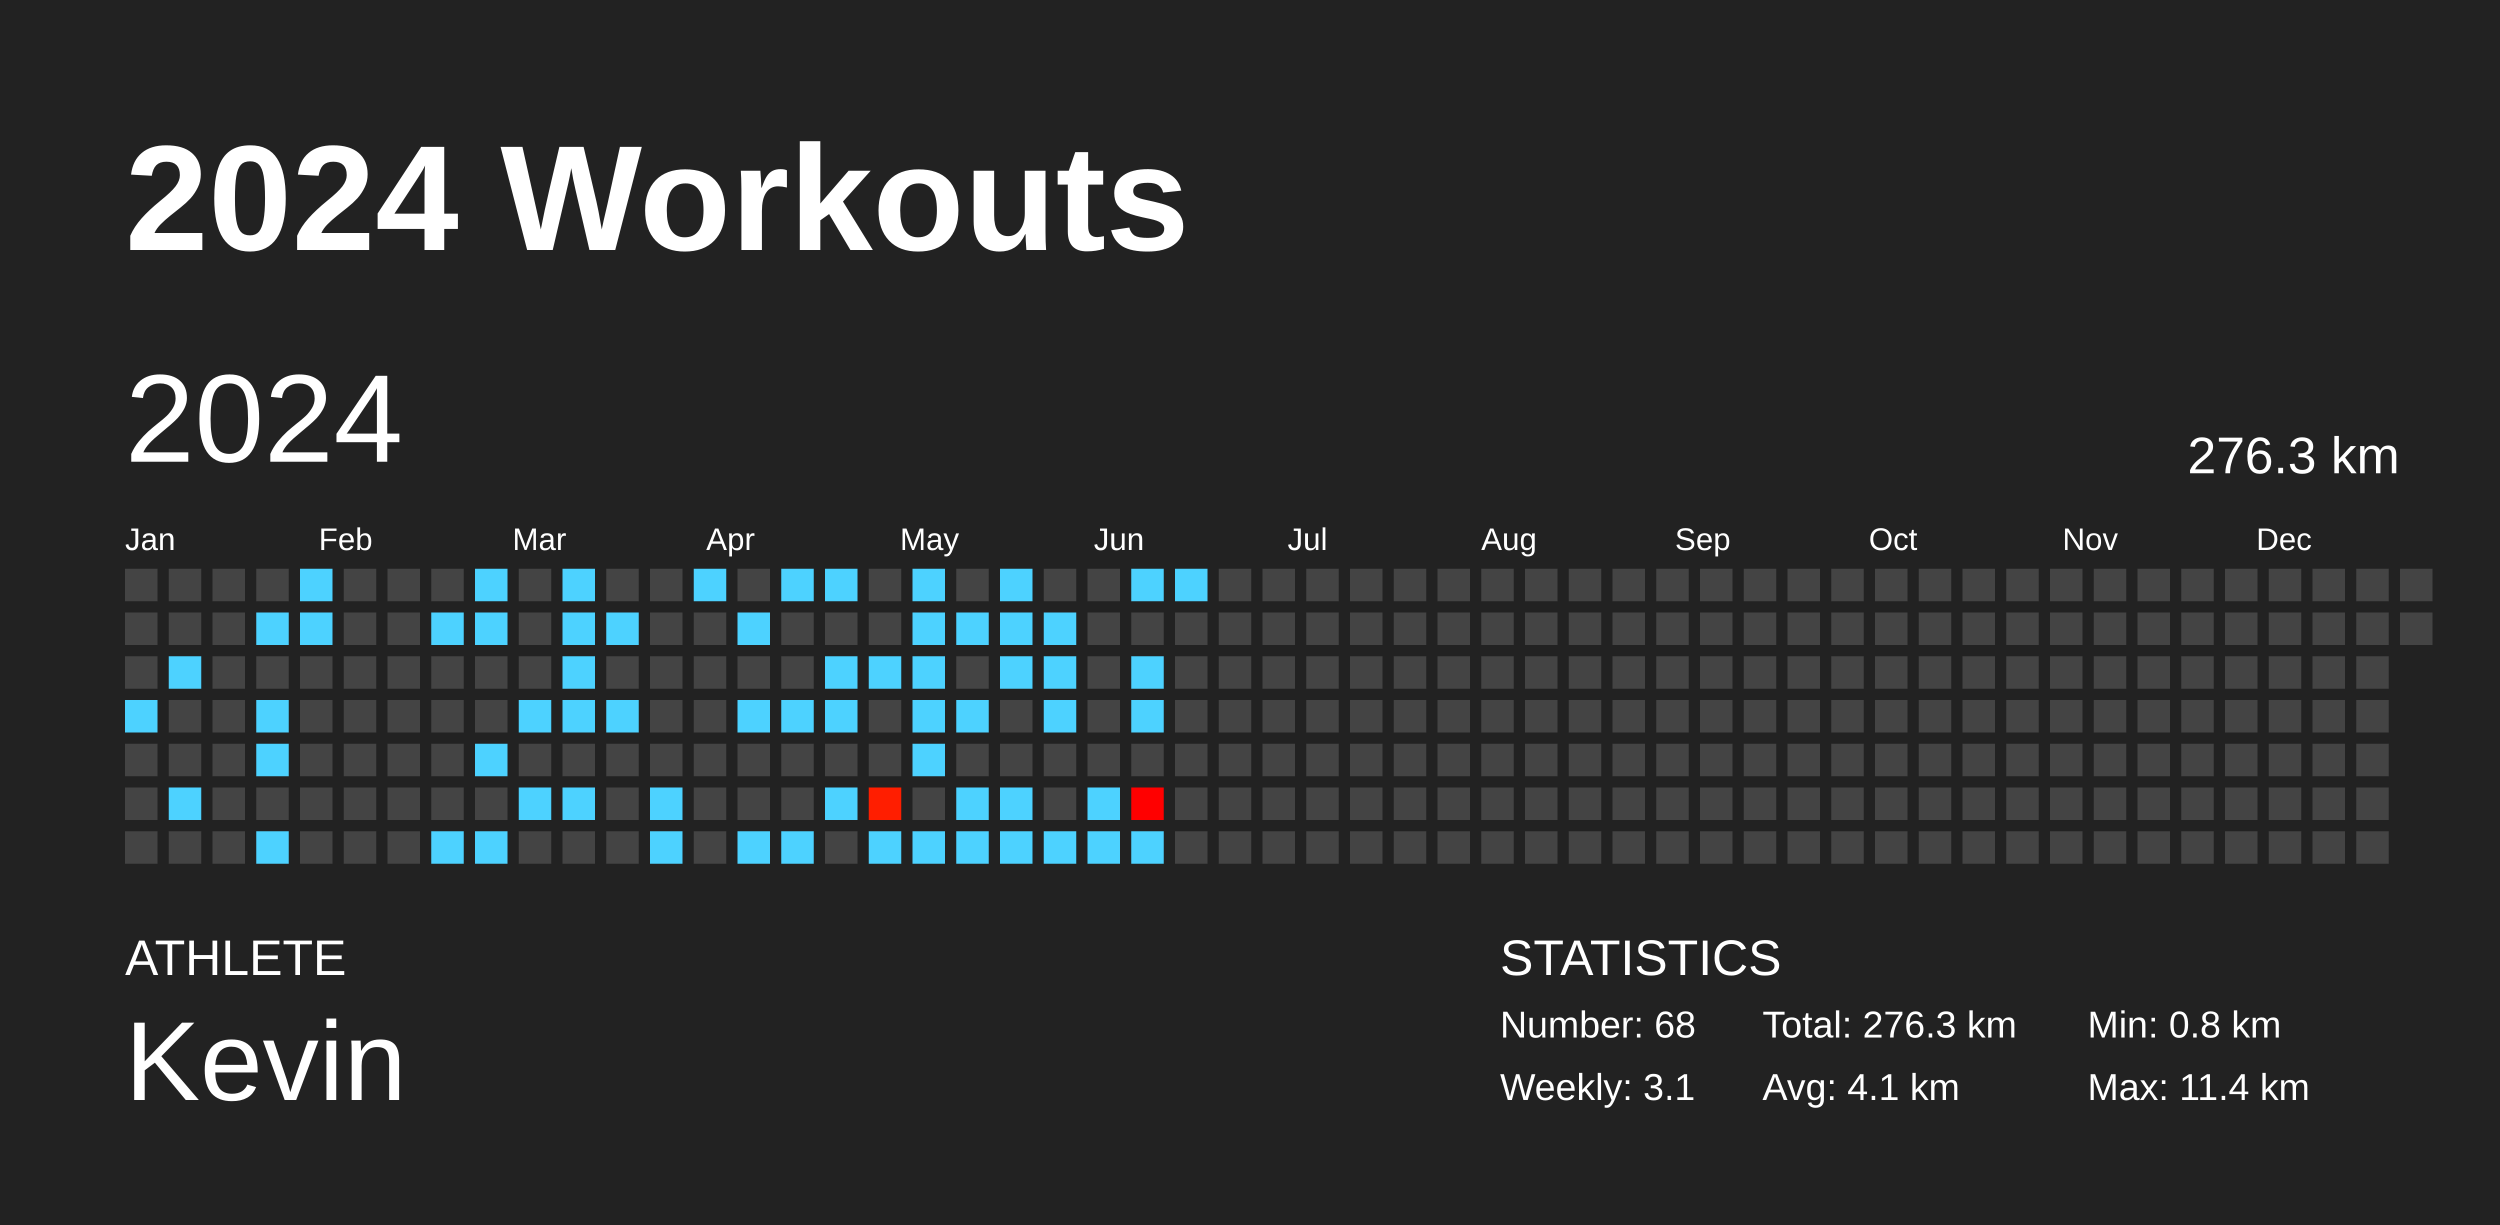
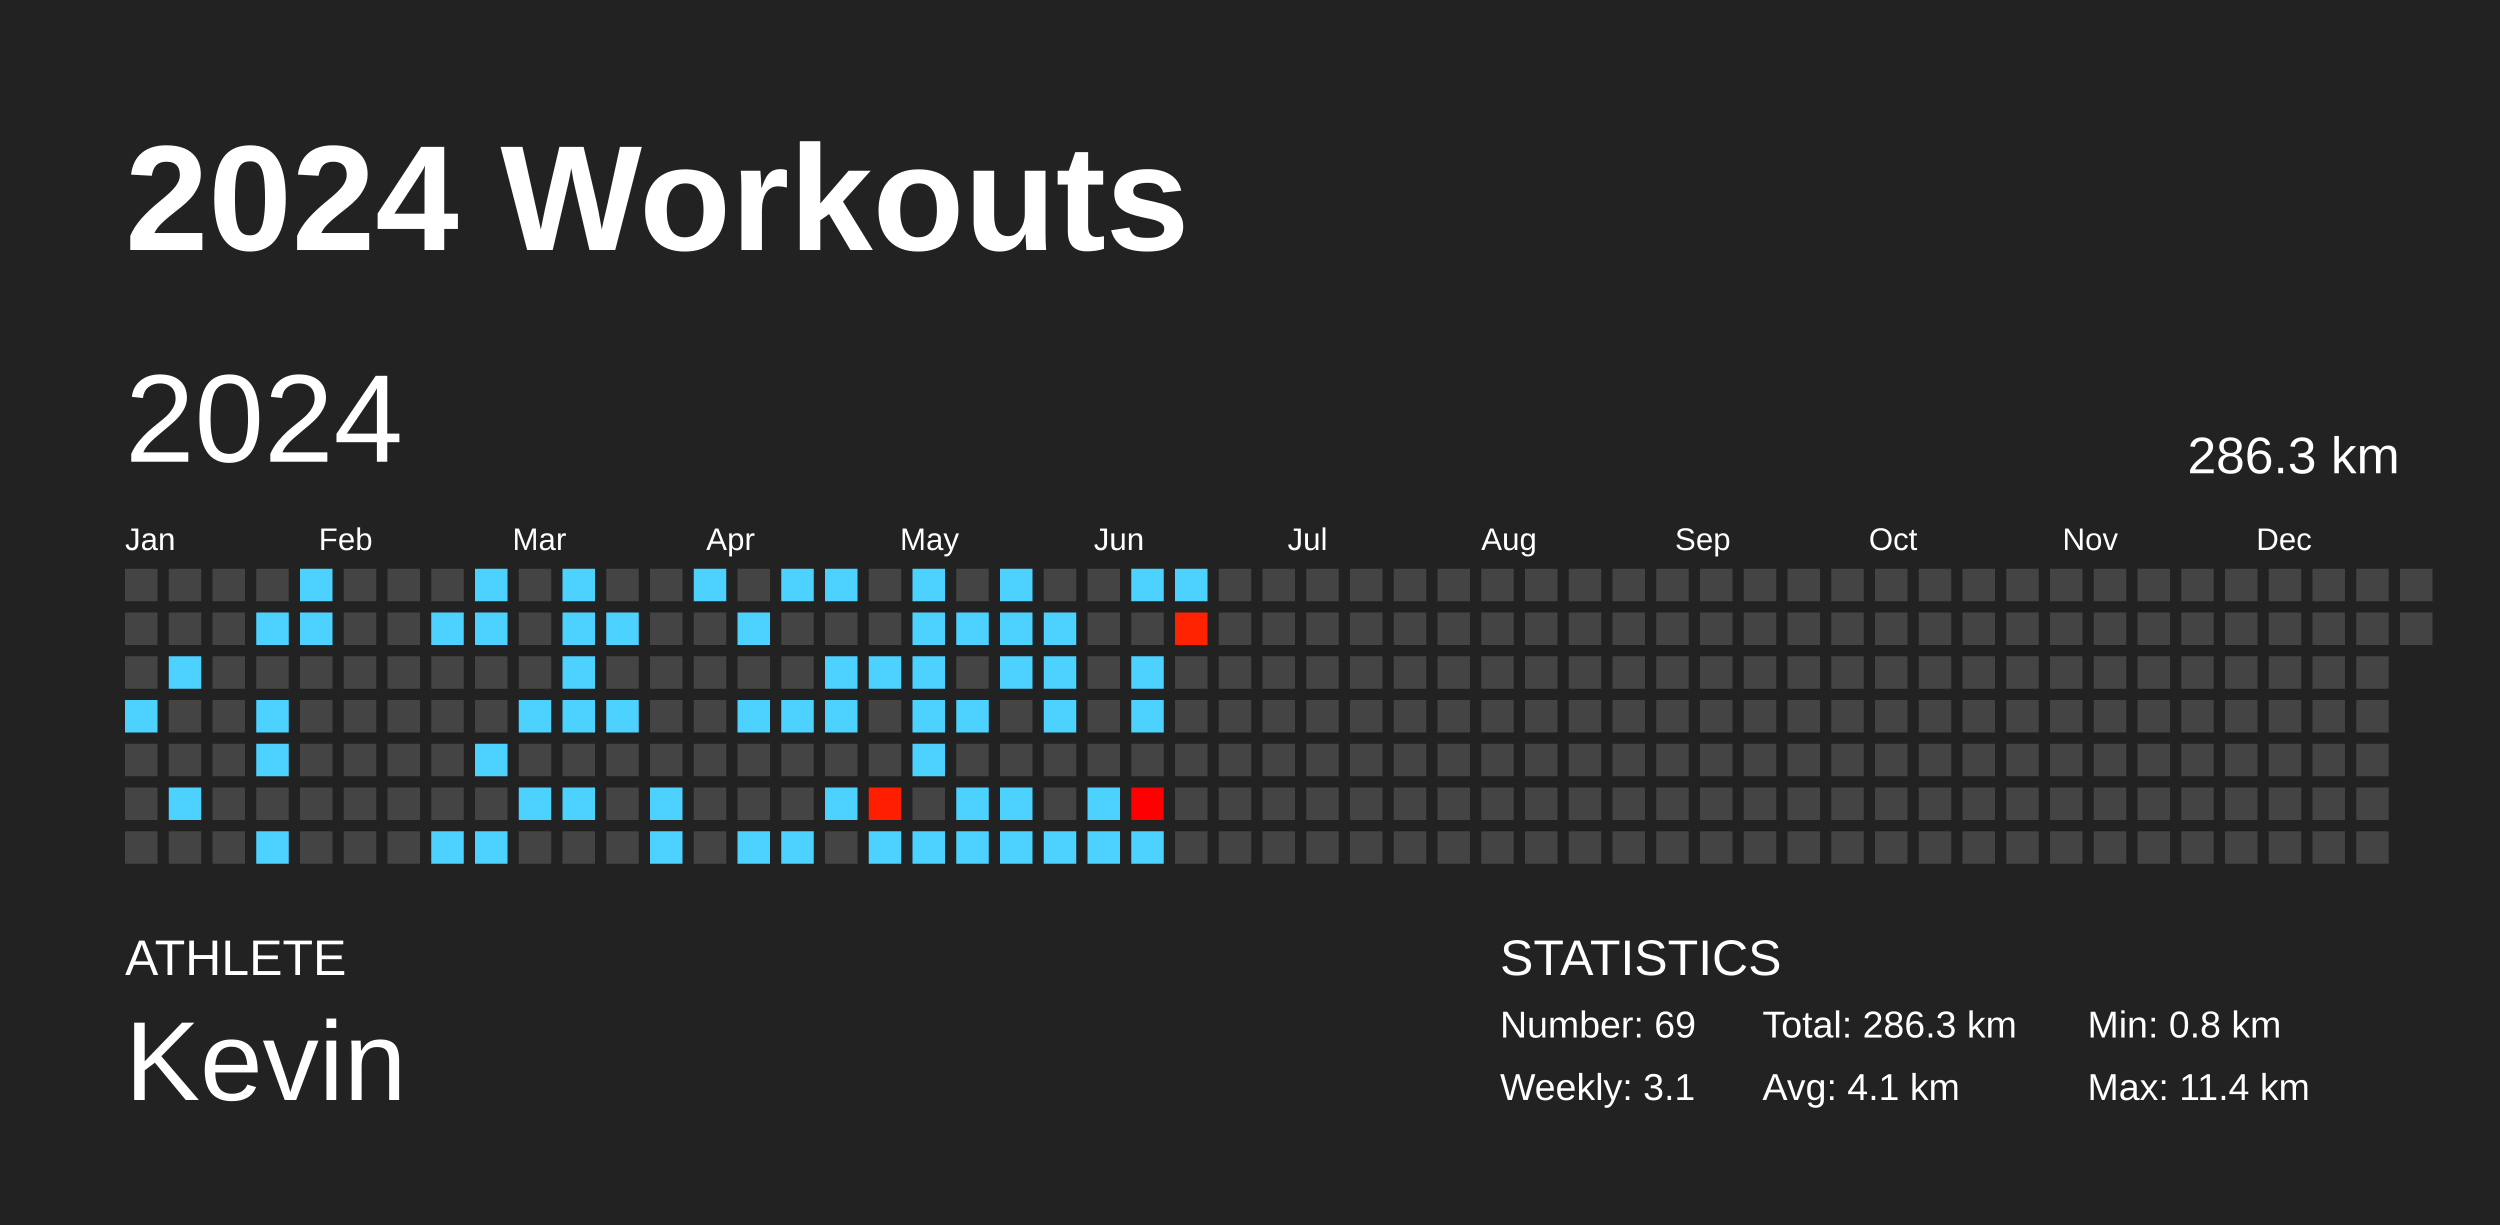
<svg xmlns="http://www.w3.org/2000/svg" baseProfile="full" height="98mm" version="1.1" viewBox="0,0,200,98" width="200mm">
  <defs />
  <rect fill="#222222" height="98" width="200" x="0" y="0" />
  <text fill="#FFFFFF" style="font-size:12px; font-family:Arial; font-weight:bold;" x="10" y="20">2024 Workouts</text>
  <text fill="#FFFFFF" style="font-size:4px; font-family:Arial" x="10" y="78">ATHLETE</text>
  <text fill="#FFFFFF" style="font-size:9px; font-family:Arial" x="10" y="88">Kevin</text>
  <text fill="#FFFFFF" style="font-size:4px; font-family:Arial" x="120" y="78">STATISTICS</text>
-   <text fill="#FFFFFF" style="font-size:3px; font-family:Arial" x="120" y="83">Number: 68</text>
+   <text fill="#FFFFFF" style="font-size:3px; font-family:Arial" x="120" y="83">Number: 69</text>
  <text fill="#FFFFFF" style="font-size:3px; font-family:Arial" x="120" y="88">Weekly: 3.1</text>
-   <text fill="#FFFFFF" style="font-size:3px; font-family:Arial" x="141" y="83">Total: 276.3 km</text>
+   <text fill="#FFFFFF" style="font-size:3px; font-family:Arial" x="141" y="83">Total: 286.3 km</text>
  <text fill="#FFFFFF" style="font-size:3px; font-family:Arial" x="141" y="88">Avg: 4.1 km</text>
  <text fill="#FFFFFF" style="font-size:3px; font-family:Arial" x="167" y="83">Min: 0.8 km</text>
  <text fill="#FFFFFF" style="font-size:3px; font-family:Arial" x="167" y="88">Max: 11.4 km</text>
  <text dominant-baseline="hanging" fill="#FFFFFF" style="font-size:10.0px; font-family:Arial;" x="10" y="30">2024</text>
-   <text dominant-baseline="hanging" fill="#FFFFFF" style="font-size:4.125px; font-family:Arial;" x="175" y="35">276.3 km</text>
+   <text dominant-baseline="hanging" fill="#FFFFFF" style="font-size:4.125px; font-family:Arial;" x="175" y="35">286.3 km</text>
  <text fill="#FFFFFF" style="font-size:2.5px; font-family:Arial" x="10.0" y="44">Jan</text>
  <text fill="#FFFFFF" style="font-size:2.5px; font-family:Arial" x="25.5" y="44">Feb</text>
  <text fill="#FFFFFF" style="font-size:2.5px; font-family:Arial" x="41.0" y="44">Mar</text>
  <text fill="#FFFFFF" style="font-size:2.5px; font-family:Arial" x="56.5" y="44">Apr</text>
  <text fill="#FFFFFF" style="font-size:2.5px; font-family:Arial" x="72.0" y="44">May</text>
  <text fill="#FFFFFF" style="font-size:2.5px; font-family:Arial" x="87.5" y="44">Jun</text>
  <text fill="#FFFFFF" style="font-size:2.5px; font-family:Arial" x="103.0" y="44">Jul</text>
  <text fill="#FFFFFF" style="font-size:2.5px; font-family:Arial" x="118.5" y="44">Aug</text>
  <text fill="#FFFFFF" style="font-size:2.5px; font-family:Arial" x="134.0" y="44">Sep</text>
  <text fill="#FFFFFF" style="font-size:2.5px; font-family:Arial" x="149.5" y="44">Oct</text>
  <text fill="#FFFFFF" style="font-size:2.5px; font-family:Arial" x="165.0" y="44">Nov</text>
  <text fill="#FFFFFF" style="font-size:2.5px; font-family:Arial" x="180.5" y="44">Dec</text>
  <rect fill="#444444" height="2.6" width="2.6" x="10.0" y="45.5" />
  <rect fill="#444444" height="2.6" width="2.6" x="10.0" y="49.0" />
  <rect fill="#444444" height="2.6" width="2.6" x="10.0" y="52.5" />
  <rect fill="#4dd2ff" height="2.6" width="2.6" x="10.0" y="56.0" />
  <rect fill="#444444" height="2.6" width="2.6" x="10.0" y="59.5" />
  <rect fill="#444444" height="2.6" width="2.6" x="10.0" y="63.0" />
  <rect fill="#444444" height="2.6" width="2.6" x="10.0" y="66.5" />
  <rect fill="#444444" height="2.6" width="2.6" x="13.5" y="45.5" />
  <rect fill="#444444" height="2.6" width="2.6" x="13.5" y="49.0" />
  <rect fill="#4dd2ff" height="2.6" width="2.6" x="13.5" y="52.5" />
  <rect fill="#444444" height="2.6" width="2.6" x="13.5" y="56.0" />
  <rect fill="#444444" height="2.6" width="2.6" x="13.5" y="59.5" />
  <rect fill="#4dd2ff" height="2.6" width="2.6" x="13.5" y="63.0" />
  <rect fill="#444444" height="2.6" width="2.6" x="13.5" y="66.5" />
  <rect fill="#444444" height="2.6" width="2.6" x="17.0" y="45.5" />
  <rect fill="#444444" height="2.6" width="2.6" x="17.0" y="49.0" />
  <rect fill="#444444" height="2.6" width="2.6" x="17.0" y="52.5" />
  <rect fill="#444444" height="2.6" width="2.6" x="17.0" y="56.0" />
  <rect fill="#444444" height="2.6" width="2.6" x="17.0" y="59.5" />
  <rect fill="#444444" height="2.6" width="2.6" x="17.0" y="63.0" />
  <rect fill="#444444" height="2.6" width="2.6" x="17.0" y="66.5" />
  <rect fill="#444444" height="2.6" width="2.6" x="20.5" y="45.5" />
  <rect fill="#4dd2ff" height="2.6" width="2.6" x="20.5" y="49.0" />
  <rect fill="#444444" height="2.6" width="2.6" x="20.5" y="52.5" />
  <rect fill="#4dd2ff" height="2.6" width="2.6" x="20.5" y="56.0" />
  <rect fill="#4dd2ff" height="2.6" width="2.6" x="20.5" y="59.5" />
  <rect fill="#444444" height="2.6" width="2.6" x="20.5" y="63.0" />
  <rect fill="#4dd2ff" height="2.6" width="2.6" x="20.5" y="66.5" />
  <rect fill="#4dd2ff" height="2.6" width="2.6" x="24.0" y="45.5" />
  <rect fill="#4dd2ff" height="2.6" width="2.6" x="24.0" y="49.0" />
  <rect fill="#444444" height="2.6" width="2.6" x="24.0" y="52.5" />
  <rect fill="#444444" height="2.6" width="2.6" x="24.0" y="56.0" />
  <rect fill="#444444" height="2.6" width="2.6" x="24.0" y="59.5" />
  <rect fill="#444444" height="2.6" width="2.6" x="24.0" y="63.0" />
  <rect fill="#444444" height="2.6" width="2.6" x="24.0" y="66.5" />
  <rect fill="#444444" height="2.6" width="2.6" x="27.5" y="45.5" />
  <rect fill="#444444" height="2.6" width="2.6" x="27.5" y="49.0" />
  <rect fill="#444444" height="2.6" width="2.6" x="27.5" y="52.5" />
  <rect fill="#444444" height="2.6" width="2.6" x="27.5" y="56.0" />
  <rect fill="#444444" height="2.6" width="2.6" x="27.5" y="59.5" />
  <rect fill="#444444" height="2.6" width="2.6" x="27.5" y="63.0" />
  <rect fill="#444444" height="2.6" width="2.6" x="27.5" y="66.5" />
  <rect fill="#444444" height="2.6" width="2.6" x="31.0" y="45.5" />
  <rect fill="#444444" height="2.6" width="2.6" x="31.0" y="49.0" />
  <rect fill="#444444" height="2.6" width="2.6" x="31.0" y="52.5" />
  <rect fill="#444444" height="2.6" width="2.6" x="31.0" y="56.0" />
  <rect fill="#444444" height="2.6" width="2.6" x="31.0" y="59.5" />
  <rect fill="#444444" height="2.6" width="2.6" x="31.0" y="63.0" />
  <rect fill="#444444" height="2.6" width="2.6" x="31.0" y="66.5" />
  <rect fill="#444444" height="2.6" width="2.6" x="34.5" y="45.5" />
  <rect fill="#4dd2ff" height="2.6" width="2.6" x="34.5" y="49.0" />
  <rect fill="#444444" height="2.6" width="2.6" x="34.5" y="52.5" />
  <rect fill="#444444" height="2.6" width="2.6" x="34.5" y="56.0" />
  <rect fill="#444444" height="2.6" width="2.6" x="34.5" y="59.5" />
  <rect fill="#444444" height="2.6" width="2.6" x="34.5" y="63.0" />
  <rect fill="#4dd2ff" height="2.6" width="2.6" x="34.5" y="66.5" />
  <rect fill="#4dd2ff" height="2.6" width="2.6" x="38.0" y="45.5" />
  <rect fill="#4dd2ff" height="2.6" width="2.6" x="38.0" y="49.0" />
  <rect fill="#444444" height="2.6" width="2.6" x="38.0" y="52.5" />
  <rect fill="#444444" height="2.6" width="2.6" x="38.0" y="56.0" />
  <rect fill="#4dd2ff" height="2.6" width="2.6" x="38.0" y="59.5" />
  <rect fill="#444444" height="2.6" width="2.6" x="38.0" y="63.0" />
  <rect fill="#4dd2ff" height="2.6" width="2.6" x="38.0" y="66.5" />
  <rect fill="#444444" height="2.6" width="2.6" x="41.5" y="45.5" />
  <rect fill="#444444" height="2.6" width="2.6" x="41.5" y="49.0" />
  <rect fill="#444444" height="2.6" width="2.6" x="41.5" y="52.5" />
  <rect fill="#4dd2ff" height="2.6" width="2.6" x="41.5" y="56.0" />
  <rect fill="#444444" height="2.6" width="2.6" x="41.5" y="59.5" />
  <rect fill="#4dd2ff" height="2.6" width="2.6" x="41.5" y="63.0" />
  <rect fill="#444444" height="2.6" width="2.6" x="41.5" y="66.5" />
  <rect fill="#4dd2ff" height="2.6" width="2.6" x="45.0" y="45.5" />
  <rect fill="#4dd2ff" height="2.6" width="2.6" x="45.0" y="49.0" />
  <rect fill="#4dd2ff" height="2.6" width="2.6" x="45.0" y="52.5" />
  <rect fill="#4dd2ff" height="2.6" width="2.6" x="45.0" y="56.0" />
  <rect fill="#444444" height="2.6" width="2.6" x="45.0" y="59.5" />
  <rect fill="#4dd2ff" height="2.6" width="2.6" x="45.0" y="63.0" />
  <rect fill="#444444" height="2.6" width="2.6" x="45.0" y="66.5" />
  <rect fill="#444444" height="2.6" width="2.6" x="48.5" y="45.5" />
  <rect fill="#4dd2ff" height="2.6" width="2.6" x="48.5" y="49.0" />
  <rect fill="#444444" height="2.6" width="2.6" x="48.5" y="52.5" />
  <rect fill="#4dd2ff" height="2.6" width="2.6" x="48.5" y="56.0" />
  <rect fill="#444444" height="2.6" width="2.6" x="48.5" y="59.5" />
  <rect fill="#444444" height="2.6" width="2.6" x="48.5" y="63.0" />
  <rect fill="#444444" height="2.6" width="2.6" x="48.5" y="66.5" />
  <rect fill="#444444" height="2.6" width="2.6" x="52.0" y="45.5" />
  <rect fill="#444444" height="2.6" width="2.6" x="52.0" y="49.0" />
  <rect fill="#444444" height="2.6" width="2.6" x="52.0" y="52.5" />
  <rect fill="#444444" height="2.6" width="2.6" x="52.0" y="56.0" />
  <rect fill="#444444" height="2.6" width="2.6" x="52.0" y="59.5" />
  <rect fill="#4dd2ff" height="2.6" width="2.6" x="52.0" y="63.0" />
  <rect fill="#4dd2ff" height="2.6" width="2.6" x="52.0" y="66.5" />
  <rect fill="#4dd2ff" height="2.6" width="2.6" x="55.5" y="45.5" />
  <rect fill="#444444" height="2.6" width="2.6" x="55.5" y="49.0" />
  <rect fill="#444444" height="2.6" width="2.6" x="55.5" y="52.5" />
  <rect fill="#444444" height="2.6" width="2.6" x="55.5" y="56.0" />
  <rect fill="#444444" height="2.6" width="2.6" x="55.5" y="59.5" />
  <rect fill="#444444" height="2.6" width="2.6" x="55.5" y="63.0" />
  <rect fill="#444444" height="2.6" width="2.6" x="55.5" y="66.5" />
  <rect fill="#444444" height="2.6" width="2.6" x="59.0" y="45.5" />
  <rect fill="#4dd2ff" height="2.6" width="2.6" x="59.0" y="49.0" />
  <rect fill="#444444" height="2.6" width="2.6" x="59.0" y="52.5" />
  <rect fill="#4dd2ff" height="2.6" width="2.6" x="59.0" y="56.0" />
  <rect fill="#444444" height="2.6" width="2.6" x="59.0" y="59.5" />
  <rect fill="#444444" height="2.6" width="2.6" x="59.0" y="63.0" />
  <rect fill="#4dd2ff" height="2.6" width="2.6" x="59.0" y="66.5" />
  <rect fill="#4dd2ff" height="2.6" width="2.6" x="62.5" y="45.5" />
  <rect fill="#444444" height="2.6" width="2.6" x="62.5" y="49.0" />
  <rect fill="#444444" height="2.6" width="2.6" x="62.5" y="52.5" />
  <rect fill="#4dd2ff" height="2.6" width="2.6" x="62.5" y="56.0" />
  <rect fill="#444444" height="2.6" width="2.6" x="62.5" y="59.5" />
  <rect fill="#444444" height="2.6" width="2.6" x="62.5" y="63.0" />
  <rect fill="#4dd2ff" height="2.6" width="2.6" x="62.5" y="66.5" />
  <rect fill="#4dd2ff" height="2.6" width="2.6" x="66.0" y="45.5" />
  <rect fill="#444444" height="2.6" width="2.6" x="66.0" y="49.0" />
  <rect fill="#4dd2ff" height="2.6" width="2.6" x="66.0" y="52.5" />
  <rect fill="#4dd2ff" height="2.6" width="2.6" x="66.0" y="56.0" />
  <rect fill="#444444" height="2.6" width="2.6" x="66.0" y="59.5" />
  <rect fill="#4dd2ff" height="2.6" width="2.6" x="66.0" y="63.0" />
  <rect fill="#444444" height="2.6" width="2.6" x="66.0" y="66.5" />
  <rect fill="#444444" height="2.6" width="2.6" x="69.5" y="45.5" />
  <rect fill="#444444" height="2.6" width="2.6" x="69.5" y="49.0" />
  <rect fill="#4dd2ff" height="2.6" width="2.6" x="69.5" y="52.5" />
  <rect fill="#444444" height="2.6" width="2.6" x="69.5" y="56.0" />
  <rect fill="#444444" height="2.6" width="2.6" x="69.5" y="59.5" />
  <rect fill="#ff1e00" height="2.6" width="2.6" x="69.5" y="63.0" />
  <rect fill="#4dd2ff" height="2.6" width="2.6" x="69.5" y="66.5" />
  <rect fill="#4dd2ff" height="2.6" width="2.6" x="73.0" y="45.5" />
  <rect fill="#4dd2ff" height="2.6" width="2.6" x="73.0" y="49.0" />
  <rect fill="#4dd2ff" height="2.6" width="2.6" x="73.0" y="52.5" />
  <rect fill="#4dd2ff" height="2.6" width="2.6" x="73.0" y="56.0" />
  <rect fill="#4dd2ff" height="2.6" width="2.6" x="73.0" y="59.5" />
  <rect fill="#444444" height="2.6" width="2.6" x="73.0" y="63.0" />
  <rect fill="#4dd2ff" height="2.6" width="2.6" x="73.0" y="66.5" />
  <rect fill="#444444" height="2.6" width="2.6" x="76.5" y="45.5" />
  <rect fill="#4dd2ff" height="2.6" width="2.6" x="76.5" y="49.0" />
  <rect fill="#444444" height="2.6" width="2.6" x="76.5" y="52.5" />
  <rect fill="#4dd2ff" height="2.6" width="2.6" x="76.5" y="56.0" />
  <rect fill="#444444" height="2.6" width="2.6" x="76.5" y="59.5" />
  <rect fill="#4dd2ff" height="2.6" width="2.6" x="76.5" y="63.0" />
  <rect fill="#4dd2ff" height="2.6" width="2.6" x="76.5" y="66.5" />
  <rect fill="#4dd2ff" height="2.6" width="2.6" x="80.0" y="45.5" />
  <rect fill="#4dd2ff" height="2.6" width="2.6" x="80.0" y="49.0" />
  <rect fill="#4dd2ff" height="2.6" width="2.6" x="80.0" y="52.5" />
  <rect fill="#444444" height="2.6" width="2.6" x="80.0" y="56.0" />
  <rect fill="#444444" height="2.6" width="2.6" x="80.0" y="59.5" />
  <rect fill="#4dd2ff" height="2.6" width="2.6" x="80.0" y="63.0" />
  <rect fill="#4dd2ff" height="2.6" width="2.6" x="80.0" y="66.5" />
  <rect fill="#444444" height="2.6" width="2.6" x="83.5" y="45.5" />
  <rect fill="#4dd2ff" height="2.6" width="2.6" x="83.5" y="49.0" />
  <rect fill="#4dd2ff" height="2.6" width="2.6" x="83.5" y="52.5" />
  <rect fill="#4dd2ff" height="2.6" width="2.6" x="83.5" y="56.0" />
  <rect fill="#444444" height="2.6" width="2.6" x="83.5" y="59.5" />
  <rect fill="#444444" height="2.6" width="2.6" x="83.5" y="63.0" />
  <rect fill="#4dd2ff" height="2.6" width="2.6" x="83.5" y="66.5" />
  <rect fill="#444444" height="2.6" width="2.6" x="87.0" y="45.5" />
  <rect fill="#444444" height="2.6" width="2.6" x="87.0" y="49.0" />
  <rect fill="#444444" height="2.6" width="2.6" x="87.0" y="52.5" />
  <rect fill="#444444" height="2.6" width="2.6" x="87.0" y="56.0" />
  <rect fill="#444444" height="2.6" width="2.6" x="87.0" y="59.5" />
  <rect fill="#4dd2ff" height="2.6" width="2.6" x="87.0" y="63.0" />
  <rect fill="#4dd2ff" height="2.6" width="2.6" x="87.0" y="66.5" />
  <rect fill="#4dd2ff" height="2.6" width="2.6" x="90.5" y="45.5" />
  <rect fill="#444444" height="2.6" width="2.6" x="90.5" y="49.0" />
  <rect fill="#4dd2ff" height="2.6" width="2.6" x="90.5" y="52.5" />
  <rect fill="#4dd2ff" height="2.6" width="2.6" x="90.5" y="56.0" />
  <rect fill="#444444" height="2.6" width="2.6" x="90.5" y="59.5" />
  <rect fill="#ff0000" height="2.6" width="2.6" x="90.5" y="63.0" />
  <rect fill="#4dd2ff" height="2.6" width="2.6" x="90.5" y="66.5" />
  <rect fill="#4dd2ff" height="2.6" width="2.6" x="94.0" y="45.5" />
-   <rect fill="#444444" height="2.6" width="2.6" x="94.0" y="49.0" />
+   <rect fill="#ff2200" height="2.6" width="2.6" x="94.0" y="49.0" />
  <rect fill="#444444" height="2.6" width="2.6" x="94.0" y="52.5" />
  <rect fill="#444444" height="2.6" width="2.6" x="94.0" y="56.0" />
  <rect fill="#444444" height="2.6" width="2.6" x="94.0" y="59.5" />
  <rect fill="#444444" height="2.6" width="2.6" x="94.0" y="63.0" />
  <rect fill="#444444" height="2.6" width="2.6" x="94.0" y="66.5" />
  <rect fill="#444444" height="2.6" width="2.6" x="97.5" y="45.5" />
  <rect fill="#444444" height="2.6" width="2.6" x="97.5" y="49.0" />
  <rect fill="#444444" height="2.6" width="2.6" x="97.5" y="52.5" />
  <rect fill="#444444" height="2.6" width="2.6" x="97.5" y="56.0" />
  <rect fill="#444444" height="2.6" width="2.6" x="97.5" y="59.5" />
  <rect fill="#444444" height="2.6" width="2.6" x="97.5" y="63.0" />
  <rect fill="#444444" height="2.6" width="2.6" x="97.5" y="66.5" />
  <rect fill="#444444" height="2.6" width="2.6" x="101.0" y="45.5" />
  <rect fill="#444444" height="2.6" width="2.6" x="101.0" y="49.0" />
  <rect fill="#444444" height="2.6" width="2.6" x="101.0" y="52.5" />
  <rect fill="#444444" height="2.6" width="2.6" x="101.0" y="56.0" />
  <rect fill="#444444" height="2.6" width="2.6" x="101.0" y="59.5" />
  <rect fill="#444444" height="2.6" width="2.6" x="101.0" y="63.0" />
  <rect fill="#444444" height="2.6" width="2.6" x="101.0" y="66.5" />
  <rect fill="#444444" height="2.6" width="2.6" x="104.5" y="45.5" />
  <rect fill="#444444" height="2.6" width="2.6" x="104.5" y="49.0" />
  <rect fill="#444444" height="2.6" width="2.6" x="104.5" y="52.5" />
  <rect fill="#444444" height="2.6" width="2.6" x="104.5" y="56.0" />
  <rect fill="#444444" height="2.6" width="2.6" x="104.5" y="59.5" />
  <rect fill="#444444" height="2.6" width="2.6" x="104.5" y="63.0" />
  <rect fill="#444444" height="2.6" width="2.6" x="104.5" y="66.5" />
  <rect fill="#444444" height="2.6" width="2.6" x="108.0" y="45.5" />
  <rect fill="#444444" height="2.6" width="2.6" x="108.0" y="49.0" />
  <rect fill="#444444" height="2.6" width="2.6" x="108.0" y="52.5" />
  <rect fill="#444444" height="2.6" width="2.6" x="108.0" y="56.0" />
  <rect fill="#444444" height="2.6" width="2.6" x="108.0" y="59.5" />
  <rect fill="#444444" height="2.6" width="2.6" x="108.0" y="63.0" />
  <rect fill="#444444" height="2.6" width="2.6" x="108.0" y="66.5" />
  <rect fill="#444444" height="2.6" width="2.6" x="111.5" y="45.5" />
  <rect fill="#444444" height="2.6" width="2.6" x="111.5" y="49.0" />
  <rect fill="#444444" height="2.6" width="2.6" x="111.5" y="52.5" />
  <rect fill="#444444" height="2.6" width="2.6" x="111.5" y="56.0" />
  <rect fill="#444444" height="2.6" width="2.6" x="111.5" y="59.5" />
  <rect fill="#444444" height="2.6" width="2.6" x="111.5" y="63.0" />
  <rect fill="#444444" height="2.6" width="2.6" x="111.5" y="66.5" />
  <rect fill="#444444" height="2.6" width="2.6" x="115.0" y="45.5" />
  <rect fill="#444444" height="2.6" width="2.6" x="115.0" y="49.0" />
  <rect fill="#444444" height="2.6" width="2.6" x="115.0" y="52.5" />
  <rect fill="#444444" height="2.6" width="2.6" x="115.0" y="56.0" />
  <rect fill="#444444" height="2.6" width="2.6" x="115.0" y="59.5" />
  <rect fill="#444444" height="2.6" width="2.6" x="115.0" y="63.0" />
  <rect fill="#444444" height="2.6" width="2.6" x="115.0" y="66.5" />
  <rect fill="#444444" height="2.6" width="2.6" x="118.5" y="45.5" />
  <rect fill="#444444" height="2.6" width="2.6" x="118.5" y="49.0" />
  <rect fill="#444444" height="2.6" width="2.6" x="118.5" y="52.5" />
  <rect fill="#444444" height="2.6" width="2.6" x="118.5" y="56.0" />
  <rect fill="#444444" height="2.6" width="2.6" x="118.5" y="59.5" />
  <rect fill="#444444" height="2.6" width="2.6" x="118.5" y="63.0" />
  <rect fill="#444444" height="2.6" width="2.6" x="118.5" y="66.5" />
  <rect fill="#444444" height="2.6" width="2.6" x="122.0" y="45.5" />
  <rect fill="#444444" height="2.6" width="2.6" x="122.0" y="49.0" />
  <rect fill="#444444" height="2.6" width="2.6" x="122.0" y="52.5" />
  <rect fill="#444444" height="2.6" width="2.6" x="122.0" y="56.0" />
  <rect fill="#444444" height="2.6" width="2.6" x="122.0" y="59.5" />
  <rect fill="#444444" height="2.6" width="2.6" x="122.0" y="63.0" />
  <rect fill="#444444" height="2.6" width="2.6" x="122.0" y="66.5" />
  <rect fill="#444444" height="2.6" width="2.6" x="125.5" y="45.5" />
  <rect fill="#444444" height="2.6" width="2.6" x="125.5" y="49.0" />
  <rect fill="#444444" height="2.6" width="2.6" x="125.5" y="52.5" />
  <rect fill="#444444" height="2.6" width="2.6" x="125.5" y="56.0" />
  <rect fill="#444444" height="2.6" width="2.6" x="125.5" y="59.5" />
  <rect fill="#444444" height="2.6" width="2.6" x="125.5" y="63.0" />
  <rect fill="#444444" height="2.6" width="2.6" x="125.5" y="66.5" />
  <rect fill="#444444" height="2.6" width="2.6" x="129.0" y="45.5" />
  <rect fill="#444444" height="2.6" width="2.6" x="129.0" y="49.0" />
  <rect fill="#444444" height="2.6" width="2.6" x="129.0" y="52.5" />
  <rect fill="#444444" height="2.6" width="2.6" x="129.0" y="56.0" />
  <rect fill="#444444" height="2.6" width="2.6" x="129.0" y="59.5" />
  <rect fill="#444444" height="2.6" width="2.6" x="129.0" y="63.0" />
  <rect fill="#444444" height="2.6" width="2.6" x="129.0" y="66.5" />
  <rect fill="#444444" height="2.6" width="2.6" x="132.5" y="45.5" />
  <rect fill="#444444" height="2.6" width="2.6" x="132.5" y="49.0" />
  <rect fill="#444444" height="2.6" width="2.6" x="132.5" y="52.5" />
  <rect fill="#444444" height="2.6" width="2.6" x="132.5" y="56.0" />
  <rect fill="#444444" height="2.6" width="2.6" x="132.5" y="59.5" />
  <rect fill="#444444" height="2.6" width="2.6" x="132.5" y="63.0" />
  <rect fill="#444444" height="2.6" width="2.6" x="132.5" y="66.5" />
  <rect fill="#444444" height="2.6" width="2.6" x="136.0" y="45.5" />
  <rect fill="#444444" height="2.6" width="2.6" x="136.0" y="49.0" />
  <rect fill="#444444" height="2.6" width="2.6" x="136.0" y="52.5" />
  <rect fill="#444444" height="2.6" width="2.6" x="136.0" y="56.0" />
  <rect fill="#444444" height="2.6" width="2.6" x="136.0" y="59.5" />
  <rect fill="#444444" height="2.6" width="2.6" x="136.0" y="63.0" />
  <rect fill="#444444" height="2.6" width="2.6" x="136.0" y="66.5" />
  <rect fill="#444444" height="2.6" width="2.6" x="139.5" y="45.5" />
  <rect fill="#444444" height="2.6" width="2.6" x="139.5" y="49.0" />
  <rect fill="#444444" height="2.6" width="2.6" x="139.5" y="52.5" />
  <rect fill="#444444" height="2.6" width="2.6" x="139.5" y="56.0" />
  <rect fill="#444444" height="2.6" width="2.6" x="139.5" y="59.5" />
  <rect fill="#444444" height="2.6" width="2.6" x="139.5" y="63.0" />
  <rect fill="#444444" height="2.6" width="2.6" x="139.5" y="66.5" />
  <rect fill="#444444" height="2.6" width="2.6" x="143.0" y="45.5" />
  <rect fill="#444444" height="2.6" width="2.6" x="143.0" y="49.0" />
  <rect fill="#444444" height="2.6" width="2.6" x="143.0" y="52.5" />
  <rect fill="#444444" height="2.6" width="2.6" x="143.0" y="56.0" />
  <rect fill="#444444" height="2.6" width="2.6" x="143.0" y="59.5" />
  <rect fill="#444444" height="2.6" width="2.6" x="143.0" y="63.0" />
  <rect fill="#444444" height="2.6" width="2.6" x="143.0" y="66.5" />
  <rect fill="#444444" height="2.6" width="2.6" x="146.5" y="45.5" />
  <rect fill="#444444" height="2.6" width="2.6" x="146.5" y="49.0" />
  <rect fill="#444444" height="2.6" width="2.6" x="146.5" y="52.5" />
  <rect fill="#444444" height="2.6" width="2.6" x="146.5" y="56.0" />
  <rect fill="#444444" height="2.6" width="2.6" x="146.5" y="59.5" />
  <rect fill="#444444" height="2.6" width="2.6" x="146.5" y="63.0" />
  <rect fill="#444444" height="2.6" width="2.6" x="146.5" y="66.5" />
  <rect fill="#444444" height="2.6" width="2.6" x="150.0" y="45.5" />
  <rect fill="#444444" height="2.6" width="2.6" x="150.0" y="49.0" />
  <rect fill="#444444" height="2.6" width="2.6" x="150.0" y="52.5" />
  <rect fill="#444444" height="2.6" width="2.6" x="150.0" y="56.0" />
  <rect fill="#444444" height="2.6" width="2.6" x="150.0" y="59.5" />
  <rect fill="#444444" height="2.6" width="2.6" x="150.0" y="63.0" />
  <rect fill="#444444" height="2.6" width="2.6" x="150.0" y="66.5" />
  <rect fill="#444444" height="2.6" width="2.6" x="153.5" y="45.5" />
  <rect fill="#444444" height="2.6" width="2.6" x="153.5" y="49.0" />
  <rect fill="#444444" height="2.6" width="2.6" x="153.5" y="52.5" />
  <rect fill="#444444" height="2.6" width="2.6" x="153.5" y="56.0" />
  <rect fill="#444444" height="2.6" width="2.6" x="153.5" y="59.5" />
  <rect fill="#444444" height="2.6" width="2.6" x="153.5" y="63.0" />
  <rect fill="#444444" height="2.6" width="2.6" x="153.5" y="66.5" />
  <rect fill="#444444" height="2.6" width="2.6" x="157.0" y="45.5" />
  <rect fill="#444444" height="2.6" width="2.6" x="157.0" y="49.0" />
  <rect fill="#444444" height="2.6" width="2.6" x="157.0" y="52.5" />
  <rect fill="#444444" height="2.6" width="2.6" x="157.0" y="56.0" />
  <rect fill="#444444" height="2.6" width="2.6" x="157.0" y="59.5" />
  <rect fill="#444444" height="2.6" width="2.6" x="157.0" y="63.0" />
  <rect fill="#444444" height="2.6" width="2.6" x="157.0" y="66.5" />
  <rect fill="#444444" height="2.6" width="2.6" x="160.5" y="45.5" />
  <rect fill="#444444" height="2.6" width="2.6" x="160.5" y="49.0" />
  <rect fill="#444444" height="2.6" width="2.6" x="160.5" y="52.5" />
  <rect fill="#444444" height="2.6" width="2.6" x="160.5" y="56.0" />
  <rect fill="#444444" height="2.6" width="2.6" x="160.5" y="59.5" />
  <rect fill="#444444" height="2.6" width="2.6" x="160.5" y="63.0" />
  <rect fill="#444444" height="2.6" width="2.6" x="160.5" y="66.5" />
  <rect fill="#444444" height="2.6" width="2.6" x="164.0" y="45.5" />
  <rect fill="#444444" height="2.6" width="2.6" x="164.0" y="49.0" />
  <rect fill="#444444" height="2.6" width="2.6" x="164.0" y="52.5" />
  <rect fill="#444444" height="2.6" width="2.6" x="164.0" y="56.0" />
  <rect fill="#444444" height="2.6" width="2.6" x="164.0" y="59.5" />
  <rect fill="#444444" height="2.6" width="2.6" x="164.0" y="63.0" />
  <rect fill="#444444" height="2.6" width="2.6" x="164.0" y="66.5" />
  <rect fill="#444444" height="2.6" width="2.6" x="167.5" y="45.5" />
  <rect fill="#444444" height="2.6" width="2.6" x="167.5" y="49.0" />
  <rect fill="#444444" height="2.6" width="2.6" x="167.5" y="52.5" />
  <rect fill="#444444" height="2.6" width="2.6" x="167.5" y="56.0" />
  <rect fill="#444444" height="2.6" width="2.6" x="167.5" y="59.5" />
  <rect fill="#444444" height="2.6" width="2.6" x="167.5" y="63.0" />
  <rect fill="#444444" height="2.6" width="2.6" x="167.5" y="66.5" />
  <rect fill="#444444" height="2.6" width="2.6" x="171.0" y="45.5" />
  <rect fill="#444444" height="2.6" width="2.6" x="171.0" y="49.0" />
  <rect fill="#444444" height="2.6" width="2.6" x="171.0" y="52.5" />
  <rect fill="#444444" height="2.6" width="2.6" x="171.0" y="56.0" />
  <rect fill="#444444" height="2.6" width="2.6" x="171.0" y="59.5" />
  <rect fill="#444444" height="2.6" width="2.6" x="171.0" y="63.0" />
  <rect fill="#444444" height="2.6" width="2.6" x="171.0" y="66.5" />
  <rect fill="#444444" height="2.6" width="2.6" x="174.5" y="45.5" />
  <rect fill="#444444" height="2.6" width="2.6" x="174.5" y="49.0" />
  <rect fill="#444444" height="2.6" width="2.6" x="174.5" y="52.5" />
  <rect fill="#444444" height="2.6" width="2.6" x="174.5" y="56.0" />
  <rect fill="#444444" height="2.6" width="2.6" x="174.5" y="59.5" />
  <rect fill="#444444" height="2.6" width="2.6" x="174.5" y="63.0" />
  <rect fill="#444444" height="2.6" width="2.6" x="174.5" y="66.5" />
  <rect fill="#444444" height="2.6" width="2.6" x="178.0" y="45.5" />
  <rect fill="#444444" height="2.6" width="2.6" x="178.0" y="49.0" />
  <rect fill="#444444" height="2.6" width="2.6" x="178.0" y="52.5" />
  <rect fill="#444444" height="2.6" width="2.6" x="178.0" y="56.0" />
  <rect fill="#444444" height="2.6" width="2.6" x="178.0" y="59.5" />
  <rect fill="#444444" height="2.6" width="2.6" x="178.0" y="63.0" />
  <rect fill="#444444" height="2.6" width="2.6" x="178.0" y="66.5" />
  <rect fill="#444444" height="2.6" width="2.6" x="181.5" y="45.5" />
  <rect fill="#444444" height="2.6" width="2.6" x="181.5" y="49.0" />
  <rect fill="#444444" height="2.6" width="2.6" x="181.5" y="52.5" />
  <rect fill="#444444" height="2.6" width="2.6" x="181.5" y="56.0" />
  <rect fill="#444444" height="2.6" width="2.6" x="181.5" y="59.5" />
  <rect fill="#444444" height="2.6" width="2.6" x="181.5" y="63.0" />
  <rect fill="#444444" height="2.6" width="2.6" x="181.5" y="66.5" />
  <rect fill="#444444" height="2.6" width="2.6" x="185.0" y="45.5" />
  <rect fill="#444444" height="2.6" width="2.6" x="185.0" y="49.0" />
  <rect fill="#444444" height="2.6" width="2.6" x="185.0" y="52.5" />
  <rect fill="#444444" height="2.6" width="2.6" x="185.0" y="56.0" />
  <rect fill="#444444" height="2.6" width="2.6" x="185.0" y="59.5" />
  <rect fill="#444444" height="2.6" width="2.6" x="185.0" y="63.0" />
  <rect fill="#444444" height="2.6" width="2.6" x="185.0" y="66.5" />
  <rect fill="#444444" height="2.6" width="2.6" x="188.5" y="45.5" />
  <rect fill="#444444" height="2.6" width="2.6" x="188.5" y="49.0" />
  <rect fill="#444444" height="2.6" width="2.6" x="188.5" y="52.5" />
  <rect fill="#444444" height="2.6" width="2.6" x="188.5" y="56.0" />
  <rect fill="#444444" height="2.6" width="2.6" x="188.5" y="59.5" />
  <rect fill="#444444" height="2.6" width="2.6" x="188.5" y="63.0" />
  <rect fill="#444444" height="2.6" width="2.6" x="188.5" y="66.5" />
  <rect fill="#444444" height="2.6" width="2.6" x="192.0" y="45.5" />
  <rect fill="#444444" height="2.6" width="2.6" x="192.0" y="49.0" />
</svg>
